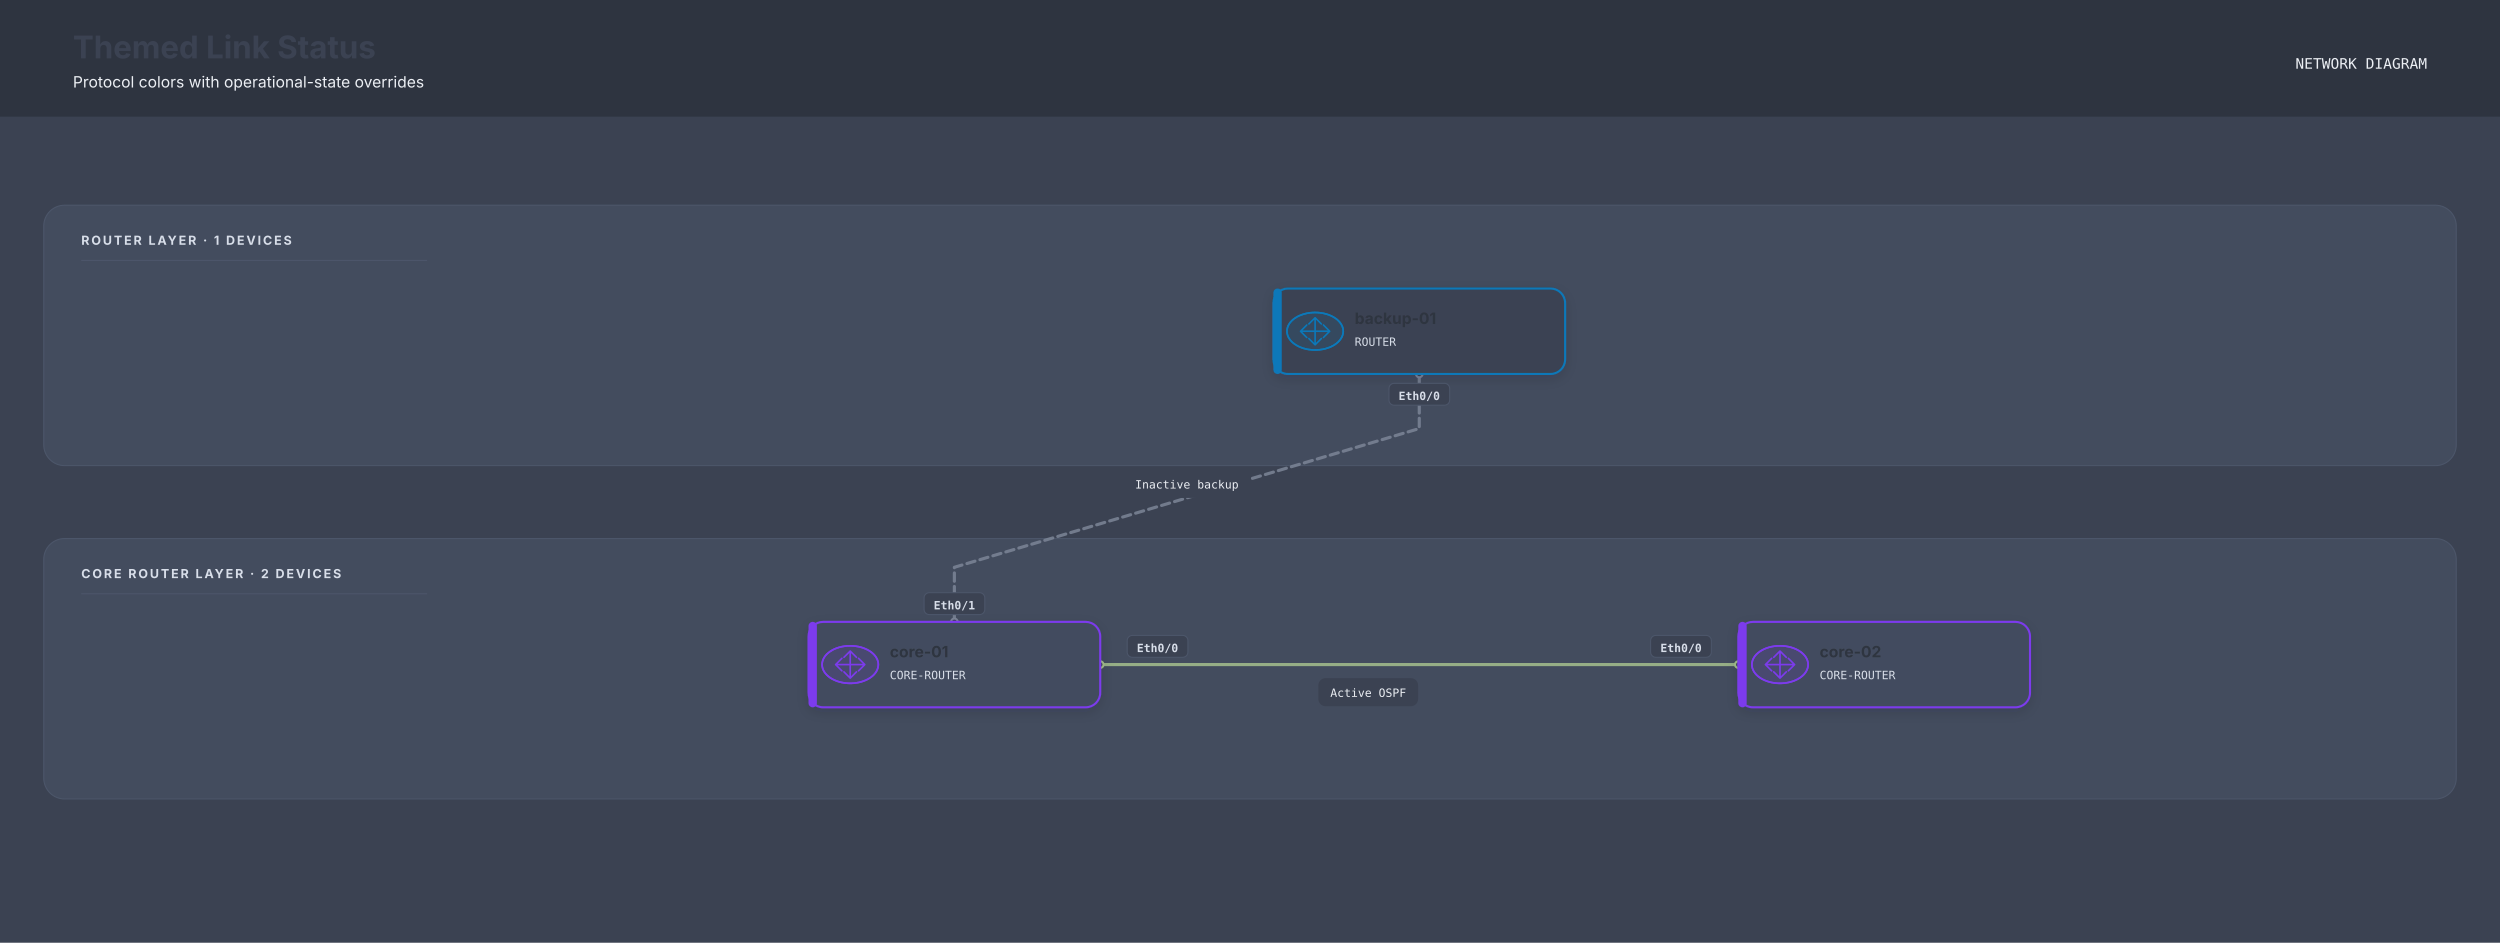
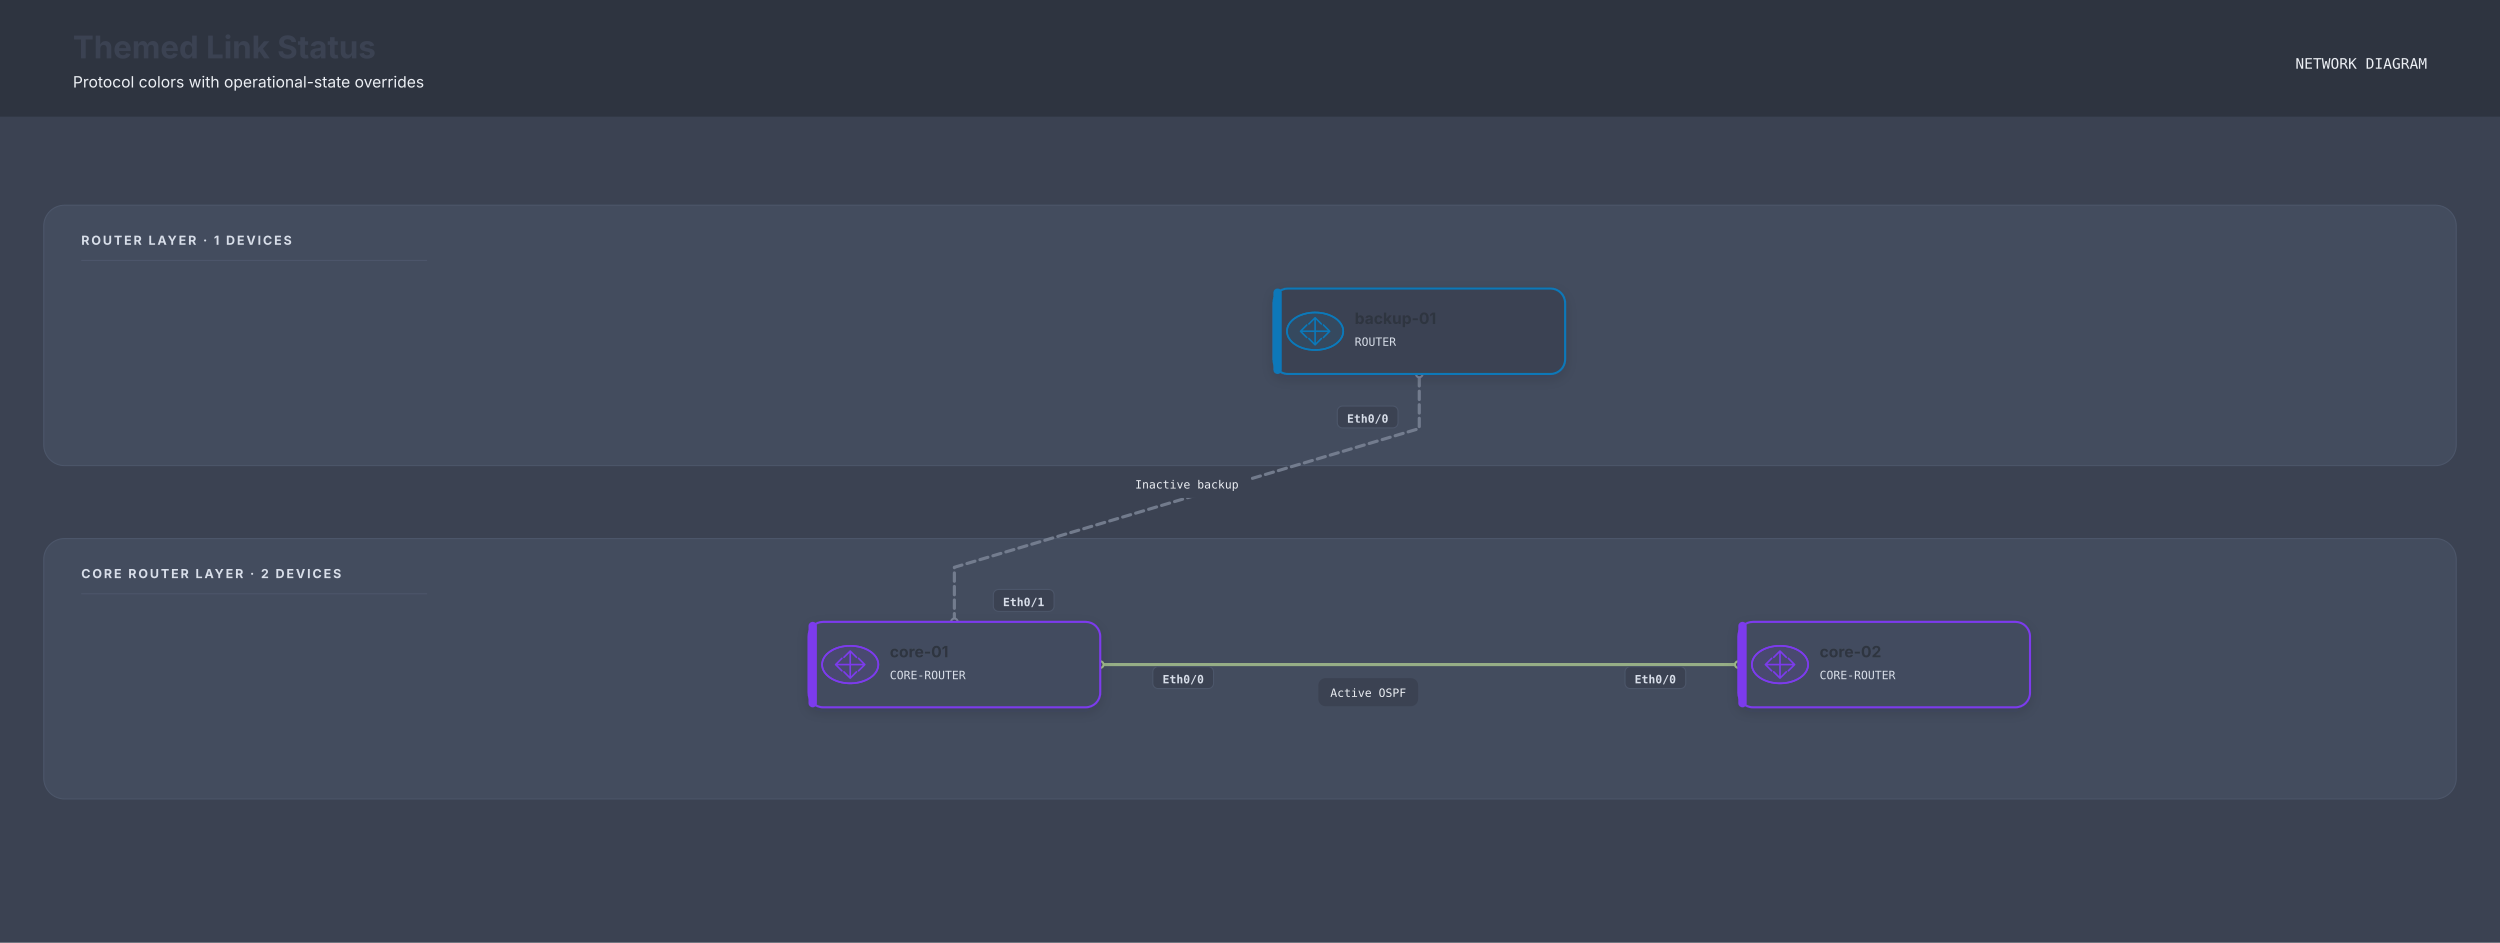
<svg xmlns="http://www.w3.org/2000/svg" class="theme-nord" width="2400" height="905" viewBox="0 0 2400 905" role="img" shape-rendering="geometricPrecision">
  <defs>
    <filter id="shadow" x="-20%" y="-20%" width="140%" height="150%">
      <feDropShadow dx="0" dy="4" stdDeviation="6" flood-color="#0f172a" flood-opacity=".14" />
    </filter>
    <style>.theme-nord [fill="#f8fafc"],.theme-nord [fill="#ffffff"]{fill:#3b4252!important}.theme-nord [fill="#eff6ff"],.theme-nord [fill="#f1f5f9"],.theme-nord [fill="#f5f3ff"],.theme-nord [fill="#ecfeff"],.theme-nord [fill="#f0fdf4"]{fill:#434c5e!important}.theme-nord [fill="#0f172a"]{fill:#2e3440!important}.theme-nord [fill="#334155"],.theme-nord [fill="#475569"],.theme-nord [fill="#64748b"]{fill:#d8dee9!important}.theme-nord [stroke="#e2e8f0"],.theme-nord [stroke="#cbd5e1"],.theme-nord [stroke="#dbeafe"]{stroke:#4c566a!important}.theme-nord text{fill:#eceff4}.theme-nord .label-mask{fill:#3b4252!important;stroke:#3b4252!important}</style>
  </defs>
  <rect width="100%" height="100%" fill="#f8fafc" />
  <rect x="0" y="0" width="2400" height="112" fill="#0f172a" />
  <text x="70" y="56" fill="#f8fafc" font-family="Inter,Segoe UI,sans-serif" font-size="30" font-weight="700">Themed Link Status</text>
  <text x="70" y="84" fill="#94a3b8" font-family="Inter,Segoe UI,sans-serif" font-size="15">Protocol colors with operational-state overrides</text>
  <text x="2330" y="66" text-anchor="end" fill="#38bdf8" font-family="ui-monospace,SFMono-Regular,monospace" font-size="14">NETWORK DIAGRAM</text>
  <rect x="42" y="197.0" width="2316.0" height="250.0" rx="20" fill="#eff6ff" stroke="#e2e8f0" />
  <rect x="42" y="517.0" width="2316.0" height="250.0" rx="20" fill="#eff6ff" stroke="#e2e8f0" />
  <g id="row-headings">
    <g class="row-heading row-heading-router">
      <path d="M78 250.0 H410" stroke="#cbd5e1" stroke-width="1" />
      <text x="78" y="235.0" fill="#64748b" font-family="Inter,Segoe UI,sans-serif" font-size="12" font-weight="700" letter-spacing="1.8">ROUTER LAYER · 1 DEVICES</text>
    </g>
    <g class="row-heading row-heading-core-router">
      <path d="M78 570.0 H410" stroke="#cbd5e1" stroke-width="1" />
      <text x="78" y="555.0" fill="#64748b" font-family="Inter,Segoe UI,sans-serif" font-size="12" font-weight="700" letter-spacing="1.8">CORE ROUTER LAYER · 2 DEVICES</text>
    </g>
  </g>
  <g id="links">
    <g id="link-1" data-netdiag-kind="link">
      <path d="M 1056.2 638.0 H 1110.2 L 1614.8 638.0 H 1668.8" fill="none" stroke="#a3be8c" stroke-width="3.0" stroke-linecap="round" stroke-linejoin="round" opacity=".86" />
      <circle cx="1056.2" cy="638.0" r="3.2" fill="#ffffff" stroke="#a3be8c" stroke-width="2" />
      <circle cx="1668.8" cy="638.0" r="3.2" fill="#ffffff" stroke="#a3be8c" stroke-width="2" />
    </g>
    <g id="link-2" data-netdiag-kind="link">
      <path d="M 916.2 597.0 V 544.6 L 1362.5 411.4 V 359.0" fill="none" stroke="#7b8496" stroke-width="3.0" stroke-linecap="round" stroke-linejoin="round" stroke-dasharray="8 5" opacity=".86" />
      <circle cx="916.2" cy="597.0" r="3.2" fill="#ffffff" stroke="#7b8496" stroke-width="2" />
      <circle cx="1362.5" cy="359.0" r="3.2" fill="#ffffff" stroke="#7b8496" stroke-width="2" />
    </g>
  </g>
  <g id="nodes">
    <g id="backup-01" data-netdiag-kind="node" filter="url(#shadow)">
      <rect x="1222.5" y="277.0" width="280.0" height="82.0" rx="14" fill="#ffffff" stroke="#0878b9" stroke-width="2" />
      <rect x="1222.5" y="277.0" width="8" height="82.0" rx="4" fill="#0878b9" />
      <g class="device-icon device-icon-router" transform="translate(1262.5 318.0)" stroke="#0878b9" fill="none" stroke-width="1.6" stroke-linecap="round" stroke-linejoin="round">
        <ellipse cx="0" cy="0" rx="27" ry="18" fill="#0878b9" fill-opacity=".12" />
        <ellipse cx="0" cy="0" rx="27" ry="18" />
        <path d="M-14 0h28M8-6l6 6-6 6M14 0H-14M-8-6l-6 6 6 6" />
        <path d="M0-13v26M-6-7l6-6 6 6M-6 7l6 6 6-6" />
      </g>
      <text class="node-title" x="1300.5" y="311.0" fill="#0f172a" font-family="Inter,Segoe UI,Arial,sans-serif" font-size="15" font-weight="700">backup-01</text>
      <text x="1300.5" y="332.0" fill="#64748b" font-family="ui-monospace,SFMono-Regular,monospace" font-size="11">ROUTER</text>
    </g>
    <g id="core-01" data-netdiag-kind="node" filter="url(#shadow)">
      <rect x="776.2" y="597.0" width="280.0" height="82.0" rx="14" fill="#f5f3ff" stroke="#7c3aed" stroke-width="2" />
      <rect x="776.2" y="597.0" width="8" height="82.0" rx="4" fill="#7c3aed" />
      <g class="device-icon device-icon-core-router" transform="translate(816.2 638.0)" stroke="#7c3aed" fill="none" stroke-width="1.6" stroke-linecap="round" stroke-linejoin="round">
        <ellipse cx="0" cy="0" rx="27" ry="18" fill="#7c3aed" fill-opacity=".12" />
        <ellipse cx="0" cy="0" rx="27" ry="18" />
        <path d="M-14 0h28M8-6l6 6-6 6M14 0H-14M-8-6l-6 6 6 6" />
        <path d="M0-13v26M-6-7l6-6 6 6M-6 7l6 6 6-6" />
      </g>
      <text class="node-title" x="854.2" y="631.0" fill="#0f172a" font-family="Inter,Segoe UI,Arial,sans-serif" font-size="15" font-weight="700">core-01</text>
      <text x="854.2" y="652.0" fill="#64748b" font-family="ui-monospace,SFMono-Regular,monospace" font-size="11">CORE-ROUTER</text>
    </g>
    <g id="core-02" data-netdiag-kind="node" filter="url(#shadow)">
      <rect x="1668.8" y="597.0" width="280.0" height="82.0" rx="14" fill="#f5f3ff" stroke="#7c3aed" stroke-width="2" />
      <rect x="1668.8" y="597.0" width="8" height="82.0" rx="4" fill="#7c3aed" />
      <g class="device-icon device-icon-core-router" transform="translate(1708.8 638.0)" stroke="#7c3aed" fill="none" stroke-width="1.6" stroke-linecap="round" stroke-linejoin="round">
        <ellipse cx="0" cy="0" rx="27" ry="18" fill="#7c3aed" fill-opacity=".12" />
        <ellipse cx="0" cy="0" rx="27" ry="18" />
        <path d="M-14 0h28M8-6l6 6-6 6M14 0H-14M-8-6l-6 6 6 6" />
        <path d="M0-13v26M-6-7l6-6 6 6M-6 7l6 6 6-6" />
      </g>
      <text class="node-title" x="1746.8" y="631.0" fill="#0f172a" font-family="Inter,Segoe UI,Arial,sans-serif" font-size="15" font-weight="700">core-02</text>
      <text x="1746.8" y="652.0" fill="#64748b" font-family="ui-monospace,SFMono-Regular,monospace" font-size="11">CORE-ROUTER</text>
    </g>
  </g>
  <g id="link-annotations" pointer-events="none">
    <g id="link-annotation-1" class="link-annotation">
-       <rect class="interface-label-badge" x="1082.1" y="610.0" width="58.3" height="21.0" rx="5.0" fill="#ffffff" stroke="#cbd5e1" stroke-width="1" />
-       <text class="interface-label-text" x="1111.2" y="626.0" text-anchor="middle" fill="#334155" font-family="ui-monospace,SFMono-Regular,monospace" font-size="11" font-weight="650">Eth0/0</text>
-       <rect class="interface-label-badge" x="1584.6" y="610.0" width="58.3" height="21.0" rx="5.0" fill="#ffffff" stroke="#cbd5e1" stroke-width="1" />
-       <text class="interface-label-text" x="1613.8" y="626.0" text-anchor="middle" fill="#334155" font-family="ui-monospace,SFMono-Regular,monospace" font-size="11" font-weight="650">Eth0/0</text>
+       <rect class="interface-label-badge" x="1106.7" y="640.0" width="58.3" height="21.0" rx="5.0" fill="#ffffff" stroke="#cbd5e1" stroke-width="1" />
+       <text class="interface-label-text" x="1135.9" y="656.0" text-anchor="middle" fill="#334155" font-family="ui-monospace,SFMono-Regular,monospace" font-size="11" font-weight="650">Eth0/0</text>
+       <rect class="interface-label-badge" x="1560.0" y="640.0" width="58.3" height="21.0" rx="5.0" fill="#ffffff" stroke="#cbd5e1" stroke-width="1" />
+       <text class="interface-label-text" x="1589.1" y="656.0" text-anchor="middle" fill="#334155" font-family="ui-monospace,SFMono-Regular,monospace" font-size="11" font-weight="650">Eth0/0</text>
      <rect class="label-mask" x="1267.6" y="653.0" width="91.8" height="23" rx="5" fill="#f8fafc" stroke="#f8fafc" stroke-width="4" />
      <text x="1313.5" y="669.0" text-anchor="middle" fill="#a3be8c" font-family="ui-monospace,SFMono-Regular,monospace" font-size="11" font-weight="500">Active OSPF</text>
    </g>
    <g id="link-annotation-2" class="link-annotation">
-       <rect class="interface-label-badge" x="887.1" y="569.0" width="58.3" height="21.0" rx="5.0" fill="#ffffff" stroke="#cbd5e1" stroke-width="1" />
-       <text class="interface-label-text" x="916.2" y="585.0" text-anchor="middle" fill="#334155" font-family="ui-monospace,SFMono-Regular,monospace" font-size="11" font-weight="650">Eth0/1</text>
-       <rect class="interface-label-badge" x="1333.4" y="368.0" width="58.3" height="21.0" rx="5.0" fill="#ffffff" stroke="#cbd5e1" stroke-width="1" />
-       <text class="interface-label-text" x="1362.5" y="384.0" text-anchor="middle" fill="#334155" font-family="ui-monospace,SFMono-Regular,monospace" font-size="11" font-weight="650">Eth0/0</text>
+       <rect class="interface-label-badge" x="953.6" y="565.9" width="58.3" height="21.0" rx="5.0" fill="#ffffff" stroke="#cbd5e1" stroke-width="1" />
+       <text class="interface-label-text" x="982.7" y="581.9" text-anchor="middle" fill="#334155" font-family="ui-monospace,SFMono-Regular,monospace" font-size="11" font-weight="650">Eth0/1</text>
+       <rect class="interface-label-badge" x="1283.8" y="389.8" width="58.3" height="21.0" rx="5.0" fill="#ffffff" stroke="#cbd5e1" stroke-width="1" />
+       <text class="interface-label-text" x="1313.0" y="405.8" text-anchor="middle" fill="#334155" font-family="ui-monospace,SFMono-Regular,monospace" font-size="11" font-weight="650">Eth0/0</text>
      <rect class="label-mask" x="1080.0" y="453.0" width="118.6" height="23" rx="5" fill="#f8fafc" stroke="#f8fafc" stroke-width="4" />
      <text x="1139.4" y="469.0" text-anchor="middle" fill="#7b8496" font-family="ui-monospace,SFMono-Regular,monospace" font-size="11" font-weight="500">Inactive backup</text>
    </g>
  </g>
</svg>
